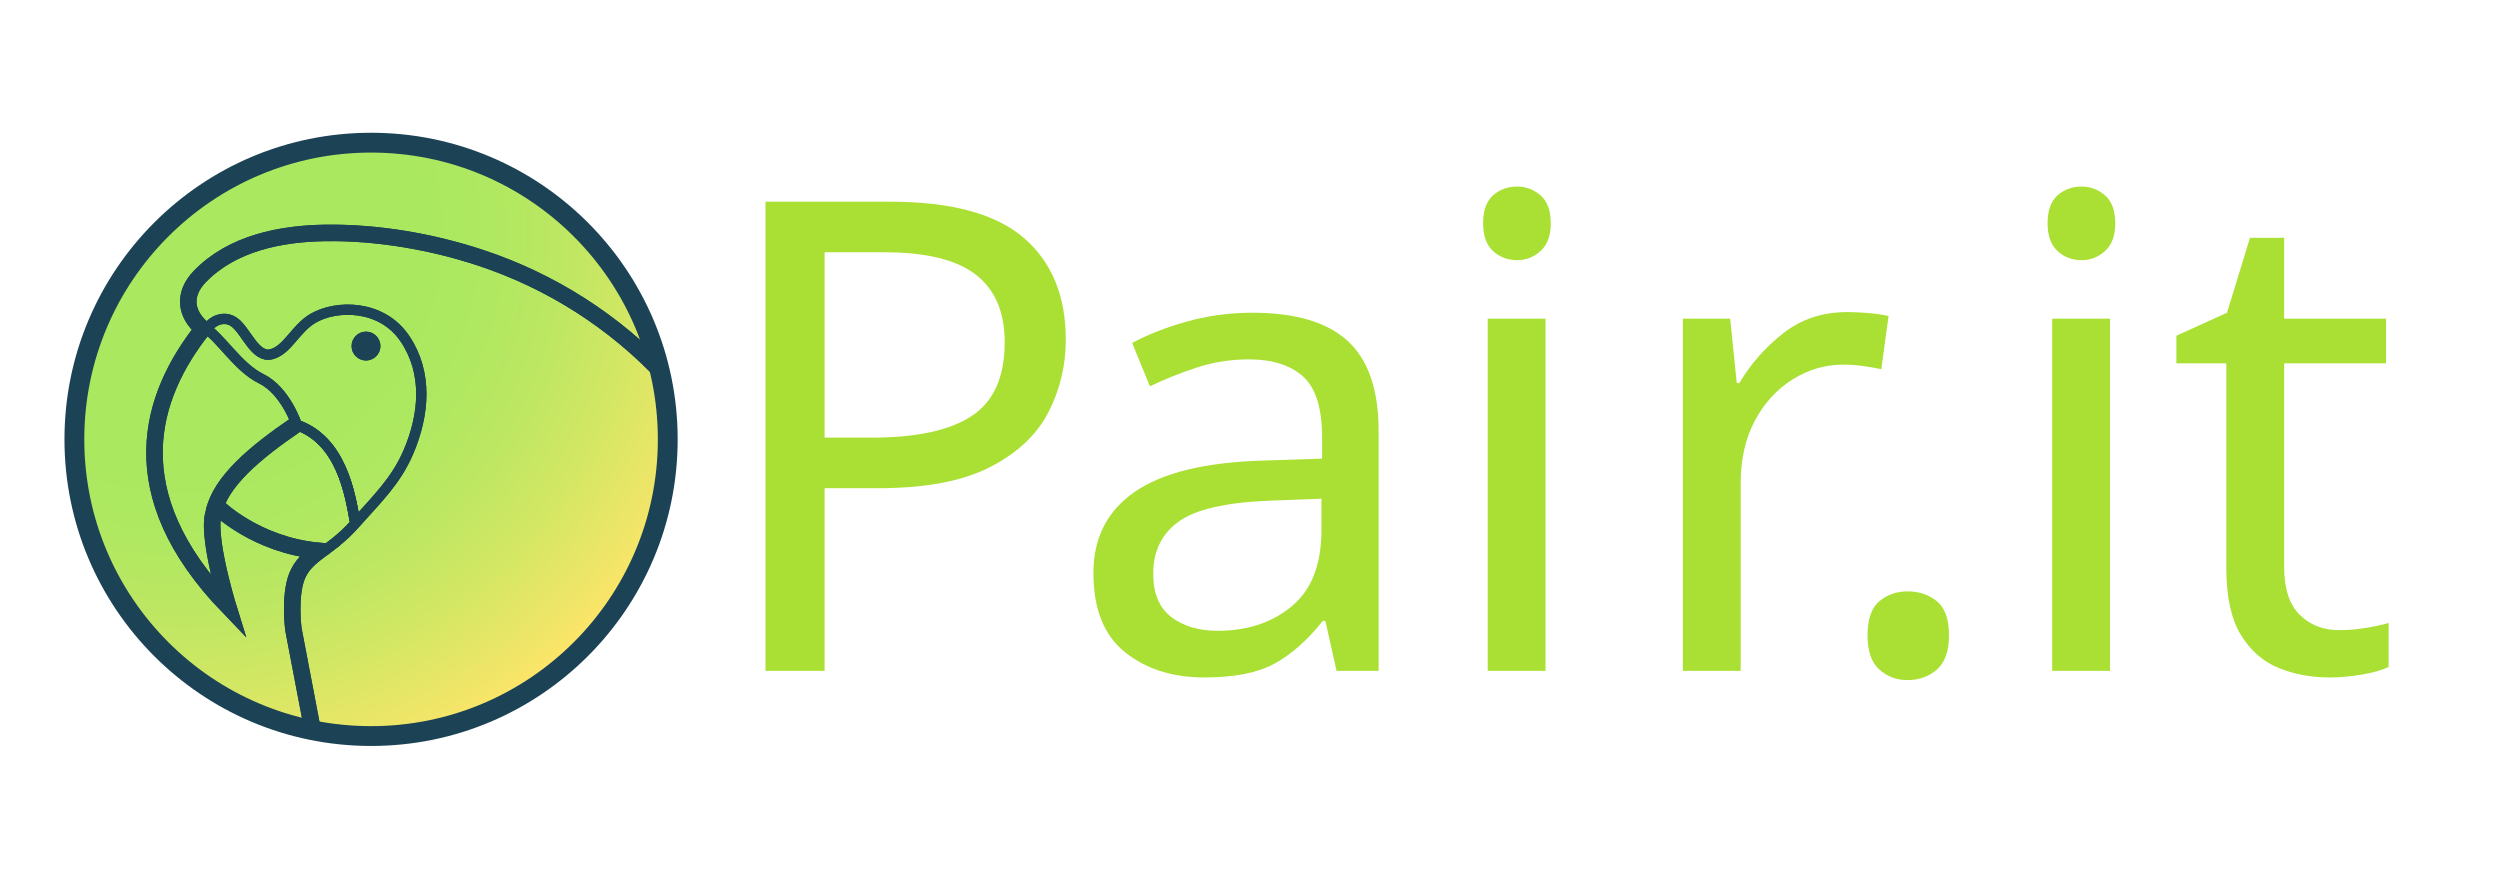
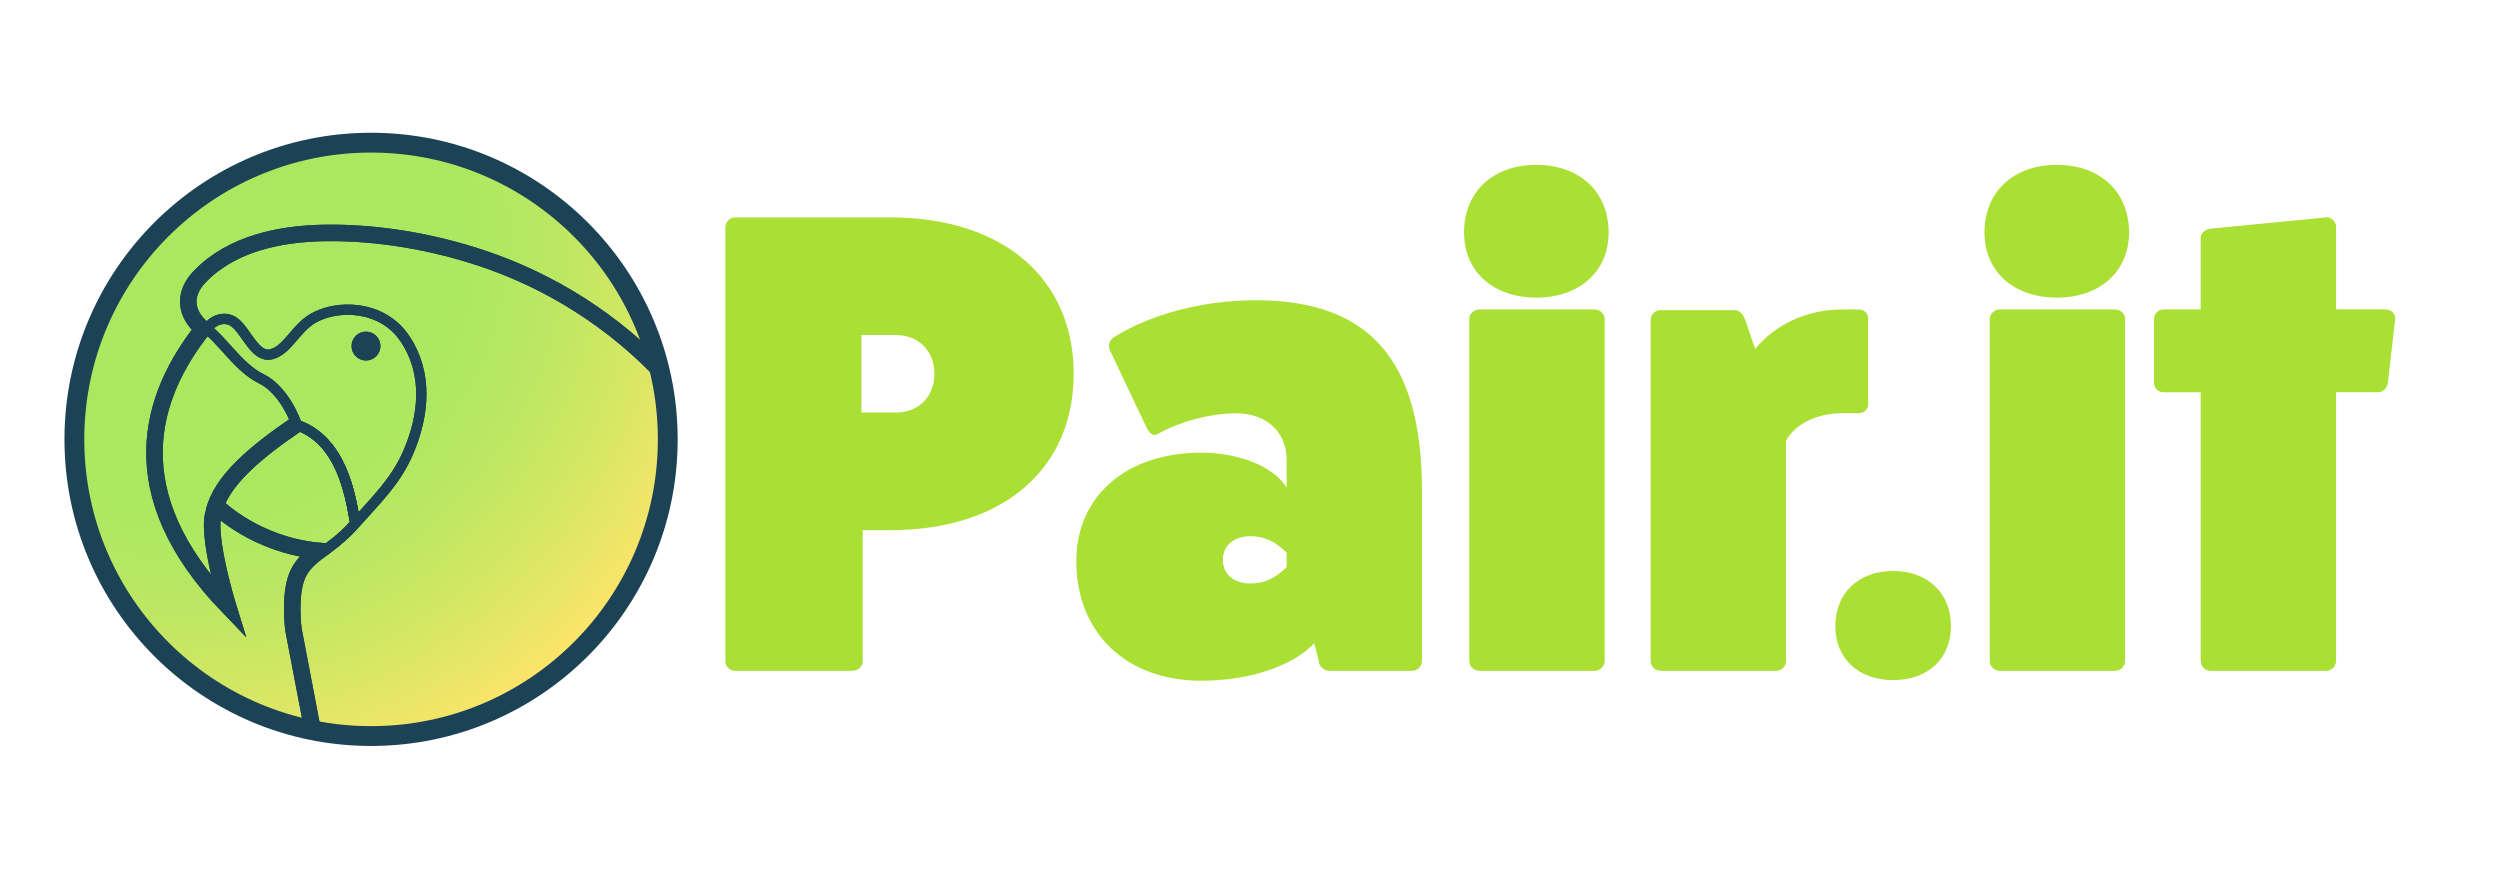
<svg xmlns="http://www.w3.org/2000/svg" xmlns:xlink="http://www.w3.org/1999/xlink" viewBox="0 0 2185 768">
  <defs>
-     <style>.cls-1,.cls-10,.cls-4,.cls-8,.cls-9{fill:none;}.cls-2{clip-path:url(#clip-path);}.cls-3{fill:url(#radial-gradient);}.cls-10,.cls-4,.cls-8,.cls-9{stroke:#1c4256;stroke-miterlimit:10;}.cls-4{stroke-width:40px;}.cls-5{clip-path:url(#clip-path-3);}.cls-6{fill:url(#radial-gradient-2);}.cls-7{fill:#1c4256;}.cls-8{stroke-width:9.02px;}.cls-9{stroke-width:14.44px;}.cls-10{stroke-width:17.32px;}.cls-11{font-size:574.36px;fill:#aae034;font-family:FatFrank-Heavy, FatFrank;letter-spacing:-0.02em;}.cls-12{letter-spacing:0em;}.cls-13{letter-spacing:-0.09em;}</style>
+     <style>.cls-1,.cls-10,.cls-4,.cls-8,.cls-9{fill:none;}.cls-2{clip-path:url(#clip-path);}.cls-3{fill:url(#radial-gradient);}.cls-10,.cls-4,.cls-8,.cls-9{stroke:#1c4256;stroke-miterlimit:10;}.cls-4{stroke-width:40px;}.cls-5{clip-path:url(#clip-path-3);}.cls-6{fill:url(#radial-gradient-2);}.cls-7{fill:#1c4256;}.cls-8{stroke-width:9.02px;}.cls-9{stroke-width:14.44px;}.cls-10{stroke-width:17.32px;}.cls-11{fill:#aae034;}</style>
    <clipPath id="clip-path">
      <circle class="cls-1" cx="-899.5" cy="-567.5" r="718.5" />
    </clipPath>
    <radialGradient id="radial-gradient" cx="-1357" cy="-1069" r="1396" gradientUnits="userSpaceOnUse">
      <stop offset="0.42" stop-color="#aae860" />
      <stop offset="0.53" stop-color="#afe861" />
      <stop offset="0.66" stop-color="#bde762" />
      <stop offset="0.8" stop-color="#d4e764" />
      <stop offset="0.95" stop-color="#f3e568" />
      <stop offset="0.99" stop-color="#ffe569" />
    </radialGradient>
    <clipPath id="clip-path-3">
      <circle class="cls-1" cx="324.31" cy="384" r="259.31" />
    </clipPath>
    <radialGradient id="radial-gradient-2" cx="159.2" cy="203.01" r="503.82" xlink:href="#radial-gradient" />
  </defs>
  <g id="Parrot_Trace" data-name="Parrot Trace">
    <g class="cls-2">
      <circle class="cls-3" cx="-1357" cy="-1069" r="1396" />
      <path class="cls-4" d="M-164.54-695.88q-10.83-13-22.38-25.38C-308.42-852-463.75-950.66-633-1006.84c-118.75-39.41-250.94-62.23-376.19-60.6-108.57,1.41-227.08,24.72-305.33,106-40.32,41.89-35.4,90.36,7.83,126.38-129.09,163.06-203.83,397.47,61.15,672.64,0,0-66.24-214-25.48-241.2,0,0,92.09,92,245.45,106.3-24.81,19-43,35-53.51,61.86-18.68,47.56-8.49,127.39-8.49,127.39l71.34,373.69,747.38-127.39L-19.19-351C-5.54-377.7-39-459.31-47.16-484.09A641.85,641.85,0,0,0-164.54-695.88Z" />
    </g>
    <g class="cls-2">
      <path class="cls-4" d="M-164.54-695.88q-10.83-13-22.38-25.38C-308.42-852-463.75-950.66-633-1006.84c-118.75-39.41-250.94-62.23-376.19-60.6-108.57,1.41-227.08,24.72-305.33,106-40.32,41.89-35.4,90.36,7.83,126.38-129.09,163.06-203.83,397.47,61.15,672.64,0,0-66.24-214-25.48-241.2,0,0,92.09,92,245.45,106.3-24.81,19-43,35-53.51,61.86-18.68,47.56-8.49,127.39-8.49,127.39l71.34,373.69,747.38-127.39L-19.19-351C-5.54-377.7-39-459.31-47.16-484.09A641.85,641.85,0,0,0-164.54-695.88Z" />
    </g>
    <g class="cls-5">
      <circle class="cls-6" cx="159.2" cy="203.01" r="503.82" />
      <circle class="cls-7" cx="319.87" cy="302.46" r="12.61" />
      <path class="cls-8" d="M310.09,454.93c-4.15-22.23-11.5-69.93-50.6-83.5,0,0-9.81-30-31.26-40.46-20.42-9.92-35.93-36.81-49.47-44.48" />
      <path class="cls-9" d="M259.3,370.7c-36.94,25.12-66.49,50.24-72.4,76.83" />
      <path class="cls-8" d="M182.91,285.29c1.57-3.45,12.49-10.71,22.14-3.48,10.21,7.65,18.05,31.48,32.15,27.81s21-22.3,36.14-31.26C293.84,266.17,333.67,266,353.9,296s17,66.55,3,99.2C346,420.54,329,436.66,311.89,456c-7.94,8.86-12.84,13.88-29,25.87" />
      <path class="cls-8" d="M310.09,454.93c-3.8-22.29-11.5-69.93-50.6-83.5" />
      <path class="cls-9" d="M589.56,337.67q-3.91-4.68-8.08-9.16a387.28,387.28,0,0,0-161-103.07c-42.86-14.22-90.57-22.46-135.77-21.87-39.18.51-82,8.92-110.2,38.26-14.55,15.12-12.78,32.61,2.83,45.61-46.59,58.85-73.56,143.45,22.07,242.76,0,0-23.91-77.24-9.2-87.05,0,0,33.23,33.2,88.58,38.37-9,6.84-15.5,12.63-19.31,22.32-6.74,17.16-3.07,46-3.07,46l25.75,134.87,269.73-46L642,462.15c4.93-9.65-7.15-39.11-10.1-48A231.65,231.65,0,0,0,589.56,337.67Z" />
    </g>
    <circle class="cls-10" cx="324.31" cy="384" r="259.31" />
    <g class="cls-5">
      <circle class="cls-7" cx="319.87" cy="302.46" r="12.61" />
      <path class="cls-8" d="M310.09,454.93c-4.15-22.23-11.5-69.93-50.6-83.5,0,0-9.81-30-31.26-40.46-20.42-9.92-35.93-36.81-49.47-44.48" />
      <path class="cls-9" d="M259.3,370.7c-36.94,25.12-66.49,50.24-72.4,76.83" />
      <path class="cls-8" d="M182.91,285.29c1.57-3.45,12.49-10.71,22.14-3.48,10.21,7.65,18.05,31.48,32.15,27.81s21-22.3,36.14-31.26C293.84,266.17,333.67,266,353.9,296s17,66.55,3,99.2C346,420.54,329,436.66,311.89,456c-7.94,8.86-12.84,13.88-29,25.87" />
      <path class="cls-8" d="M310.09,454.93c-3.8-22.29-11.5-69.93-50.6-83.5" />
      <path class="cls-9" d="M589.56,337.67q-3.91-4.68-8.08-9.16a387.28,387.28,0,0,0-161-103.07c-42.86-14.22-90.57-22.46-135.77-21.87-39.18.51-82,8.92-110.2,38.26-14.55,15.12-12.78,32.61,2.83,45.61-46.59,58.85-73.56,143.45,22.07,242.76,0,0-23.91-77.24-9.2-87.05,0,0,33.23,33.2,88.58,38.37-9,6.84-15.5,12.63-19.31,22.32-6.74,17.16-3.07,46-3.07,46l25.75,134.87,269.73-46L642,462.15c4.93-9.65-7.15-39.11-10.1-48A231.65,231.65,0,0,0,589.56,337.67Z" />
    </g>
  </g>
  <g id="Layer_1" data-name="Layer 1">
-     <text class="cls-11" transform="translate(613.32 586.35)">P<tspan class="cls-12" x="315.9" y="0">ai</tspan>
-       <tspan class="cls-13" x="808.68" y="0">r</tspan>
-       <tspan class="cls-12" x="977.54" y="0">.it</tspan>
-     </text>
+     <path class="cls-11" d="M777.58,190c100.51,0,160.82,54.56,160.82,136.7s-60.31,136.7-160.82,136.7H754V578.31c0,4-4,8-9.19,8H642c-4,0-8-4-8-8V198.66c0-4.59,4-8.62,8-8.62Zm5.17,170.58c20.1,0,33.89-13.79,33.89-33.89s-13.79-33.89-33.89-33.89H752.88v67.77Z" />
+     <path class="cls-11" d="M970,306.06c-1.72-4-.57-8,2.87-10.91,32.74-20.68,78.69-32.74,124.63-32.74,99.36,0,145.31,52.27,145.31,166.56V577.73a8.83,8.83,0,0,1-8.62,8.62h-72.37c-4.59,0-9.19-4-9.19-8.62l-4-15.51c-19,20.1-56.86,32.74-98.79,32.74-66.05,0-109.7-42.5-109.13-105.68.57-56.29,44.23-93.62,109.13-93.62,33.31,0,63.18,12.06,74.67,30.44V402c0-24.7-17.81-40.78-44.23-40.78-22.4,0-50,7.47-68.92,18.38-2.87,1.72-6.32-.57-8.62-4.59ZM1124.5,483c-9.76-9.76-19.53-14.36-31.59-14.36-14.36,0-24.12,8-24.12,20.68s9.76,20.68,24.12,20.68c12.06,0,21.83-4.59,31.59-14.36Z" />
+     <path class="cls-11" d="M1405.92,203.25c0,33.89-25.27,56.86-63.18,56.86s-63.18-23-63.18-56.86c0-35.61,25.27-59.16,63.18-59.16S1405.92,167.64,1405.92,203.25Zm-12.06,67.2c4.59,0,8.62,4,8.62,8V577.73a8.83,8.83,0,0,1-8.62,8.62H1292.77a8.83,8.83,0,0,1-8.62-8.62V278.5c0-4,4-8,8.62-8Z" />
+     <path class="cls-11" d="M1624.75,270.45a7.85,7.85,0,0,1,8,8v74.67a7.85,7.85,0,0,1-8,8h-14.93c-21.83,0-41.35,9.76-48.82,24.12V577.73a8.83,8.83,0,0,1-8.62,8.62H1451.29a8.83,8.83,0,0,1-8.62-8.62V279.07c0-4,4-8,8.62-8h64.9c4.59,0,7.47,4,9.19,8.62l8.62,25.27c17.23-21.25,45.38-34.46,75.82-34.46Z" />
+     <path class="cls-11" d="M1654.61,594.39c-30.44,0-50.54-19-50.54-47.1,0-28.72,20.1-48.25,50.54-48.25s50.54,19.53,50.54,48.25C1705.15,575.44,1685.05,594.39,1654.61,594.39Z" />
+     <path class="cls-11" d="M1860.8,203.25c0,33.89-25.27,56.86-63.18,56.86s-63.18-23-63.18-56.86c0-35.61,25.27-59.16,63.18-59.16S1860.8,167.64,1860.8,203.25Zm-12.06,67.2c4.59,0,8.62,4,8.62,8V577.73a8.83,8.83,0,0,1-8.62,8.62H1747.65a8.83,8.83,0,0,1-8.62-8.62V278.5c0-4,4-8,8.62-8Z" />
+     <path class="cls-11" d="M2084.79,270.45c5.17,0,8.62,3.45,8.62,8l-6.32,55.71c-.57,4.59-4,8.62-8.62,8.62h-36.76V577.73a8.83,8.83,0,0,1-8.62,8.62H1932a8.83,8.83,0,0,1-8.62-8.62V342.82h-32.74a8.21,8.21,0,0,1-8-8V279.07a8.35,8.35,0,0,1,8-8.62h32.74V207.85c0-4,4-7.47,8.62-8L2033.1,190c4.59-.57,8.62,4,8.62,8v72.37Z" />
  </g>
</svg>
